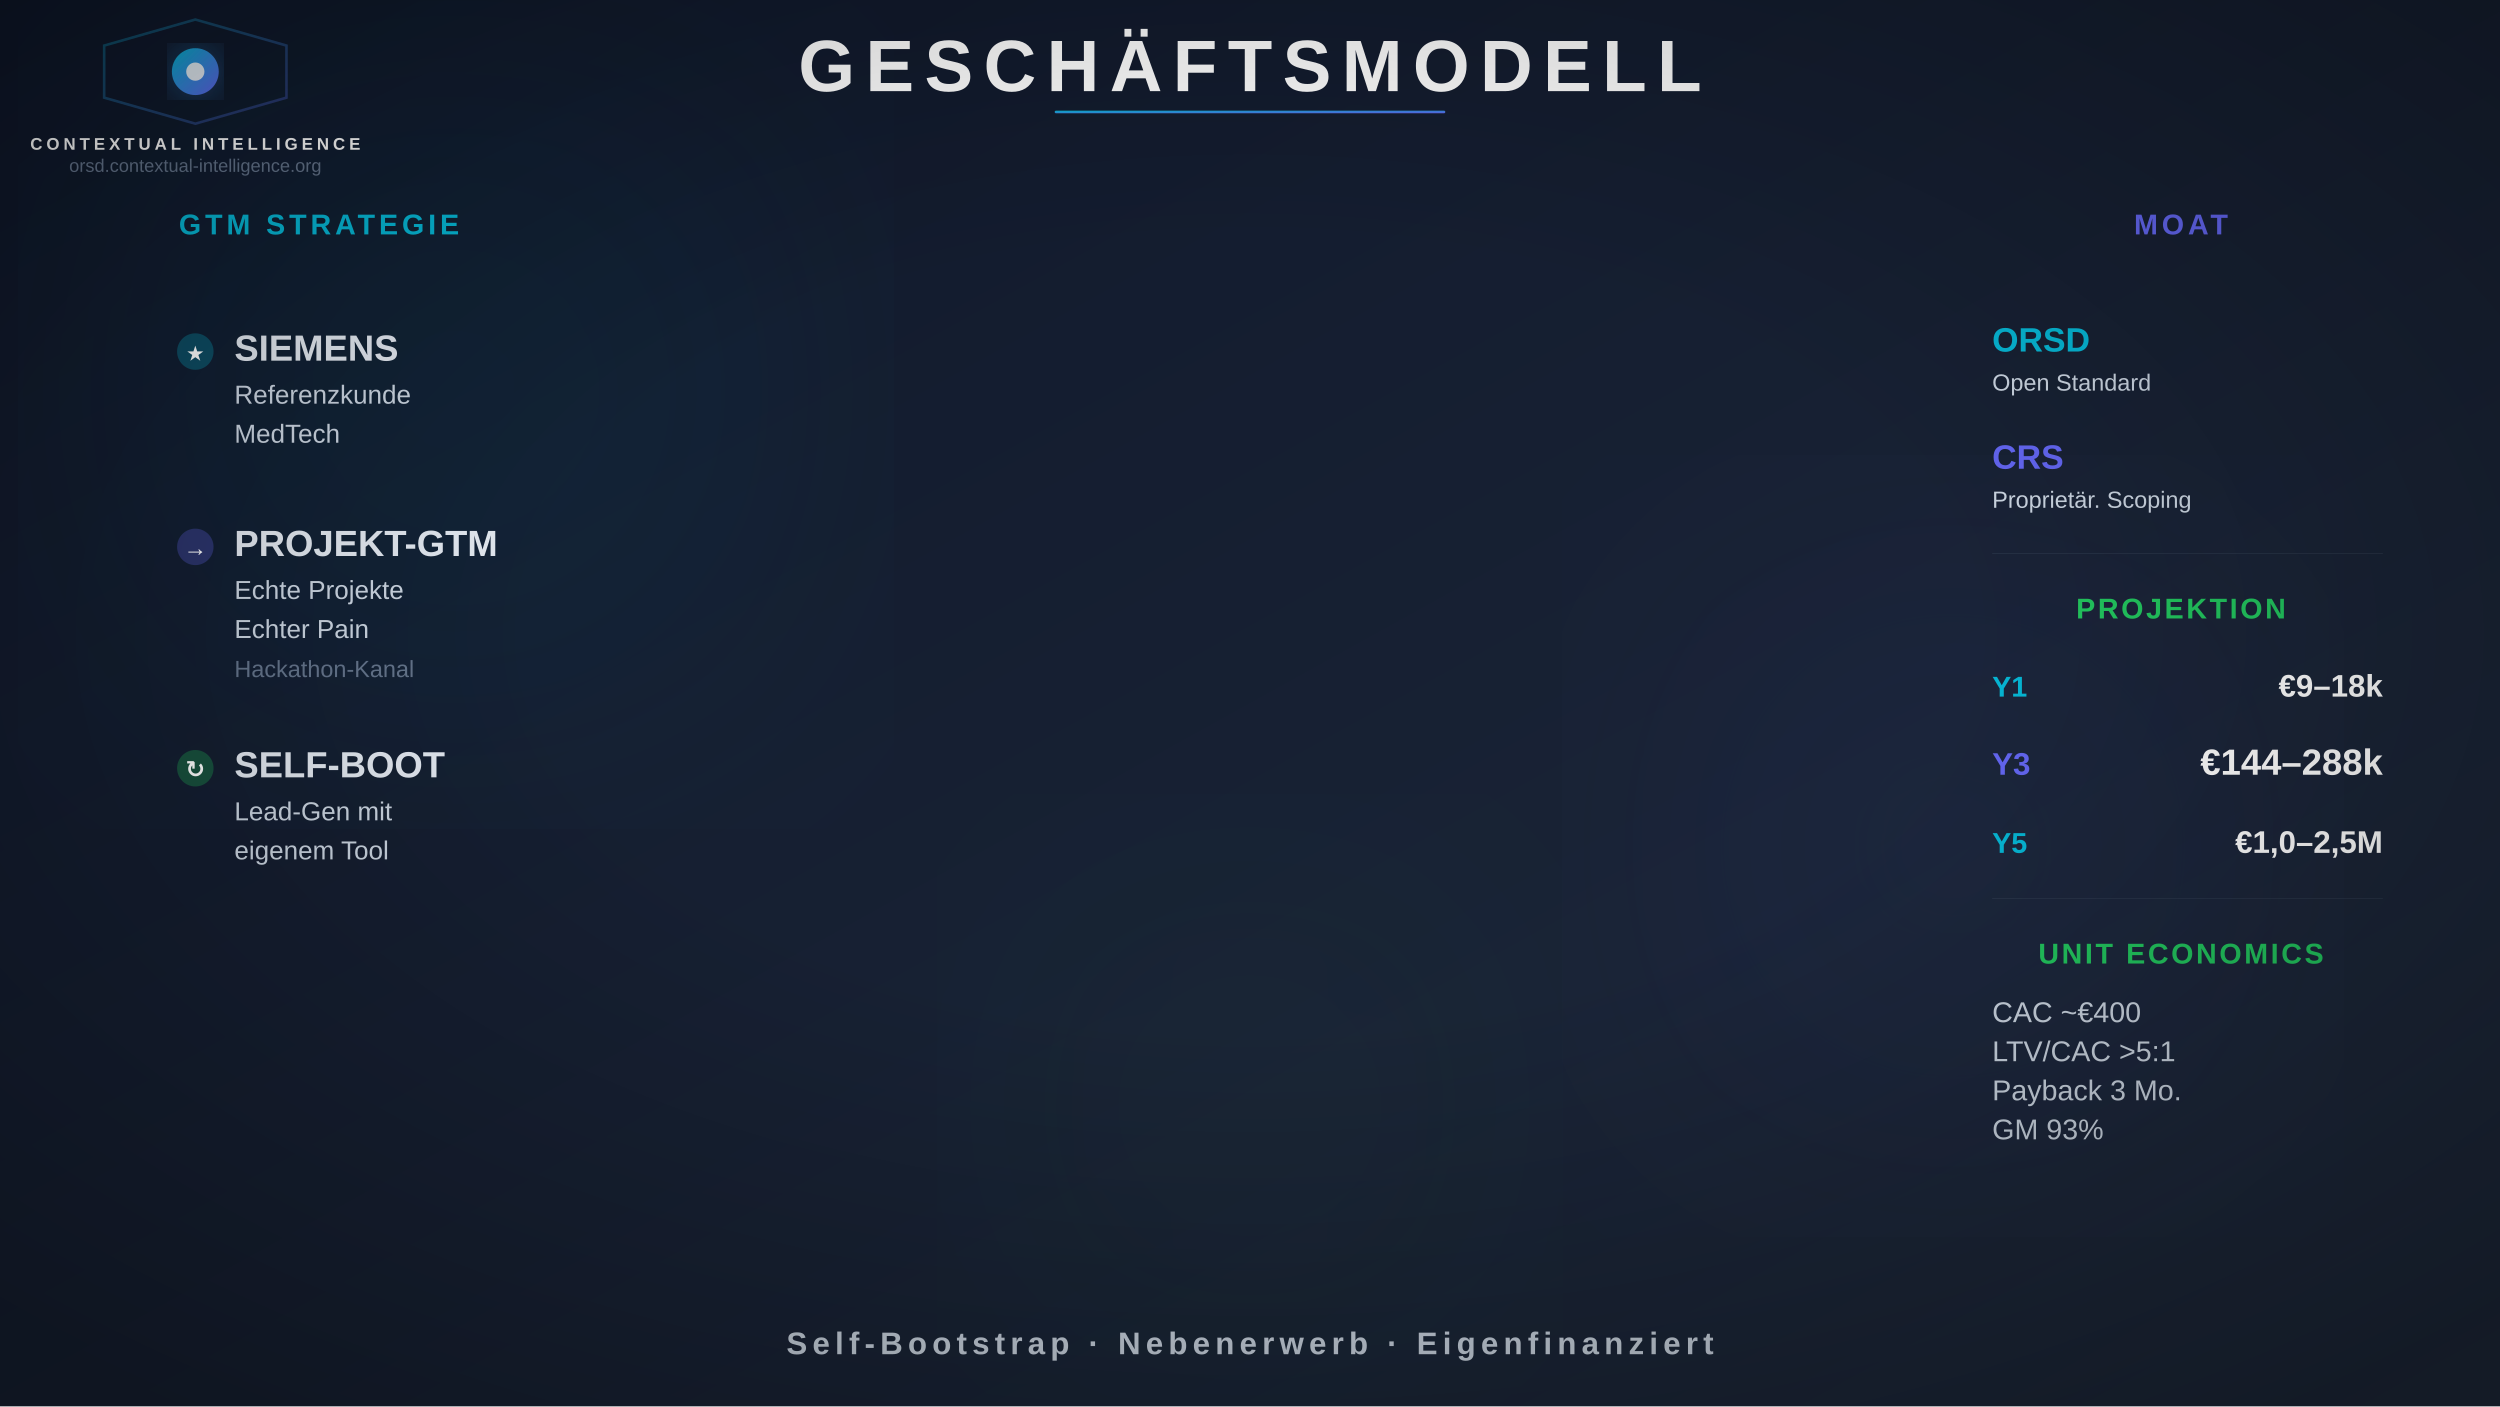
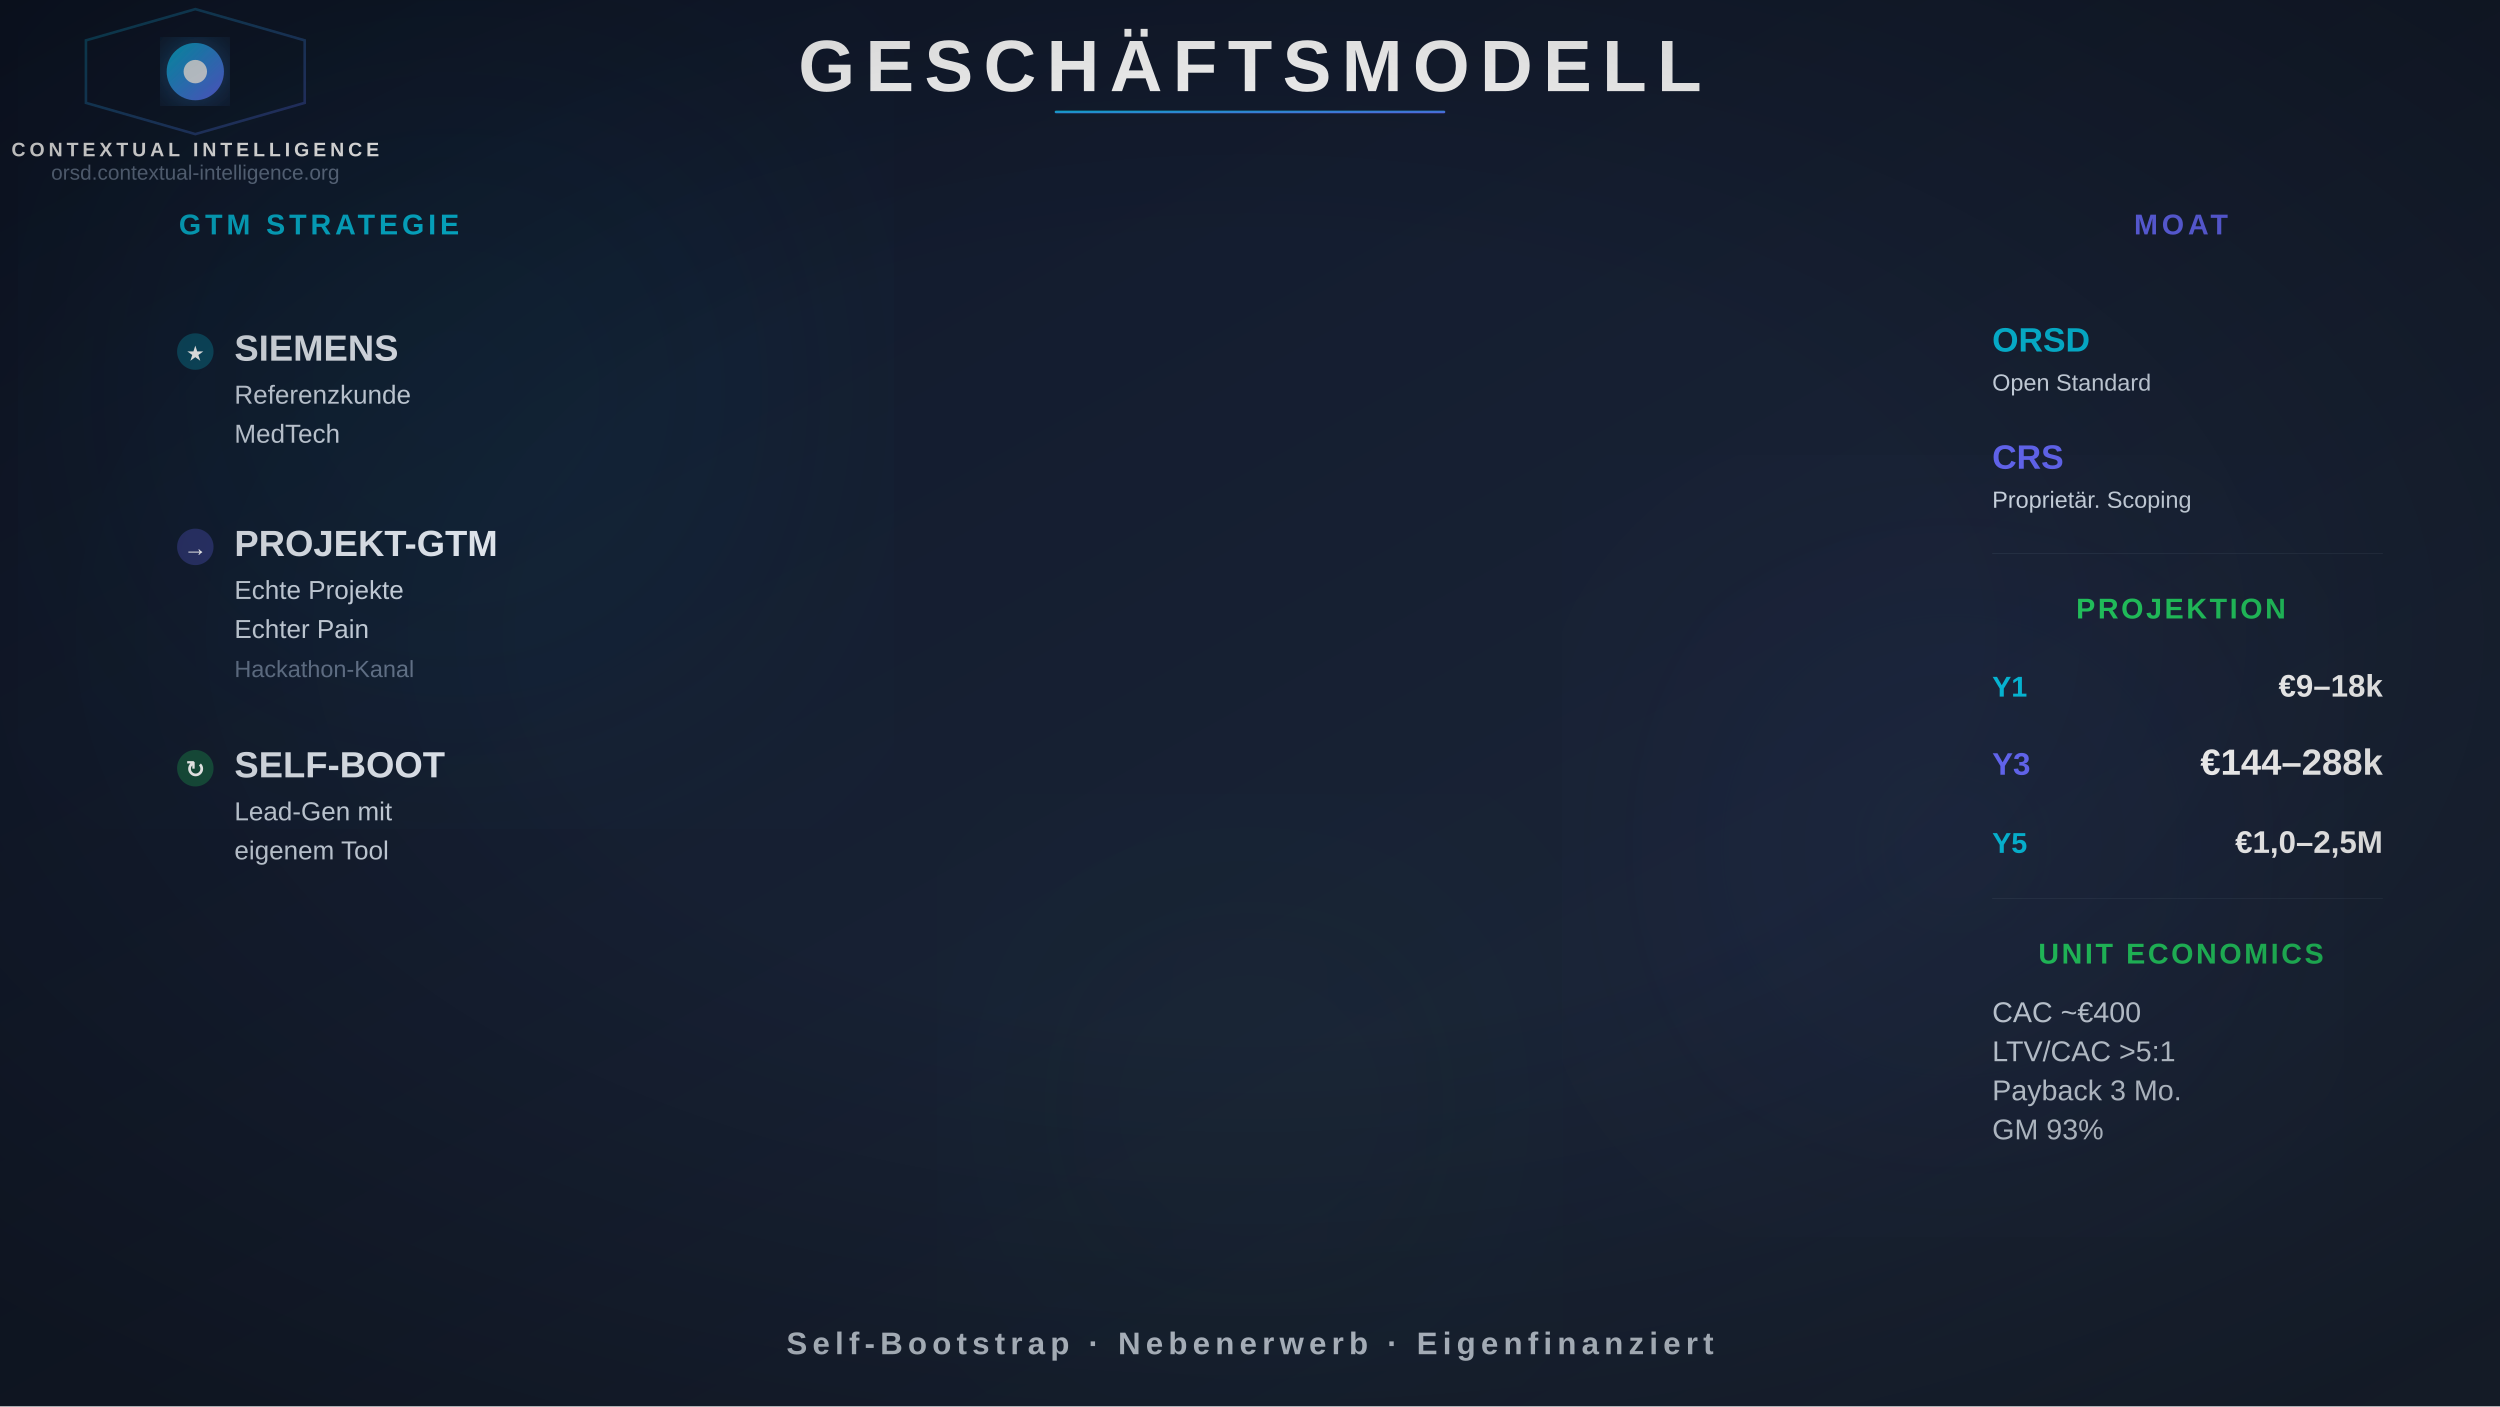
<svg xmlns="http://www.w3.org/2000/svg" viewBox="0 0 1920 1080" width="1920" height="1080">
  <defs>
    <linearGradient id="bg" x1="0%" y1="0%" x2="100%" y2="100%">
      <stop offset="0%" stop-color="#0f172a" />
      <stop offset="100%" stop-color="#1e293b" />
    </linearGradient>
    <linearGradient id="accent" x1="0%" y1="0%" x2="100%" y2="100%">
      <stop offset="0%" stop-color="#06b6d4" />
      <stop offset="100%" stop-color="#6366f1" />
    </linearGradient>
    <filter id="bgBlur">
      <feGaussianBlur stdDeviation="120" />
    </filter>
    <filter id="glow">
      <feGaussianBlur stdDeviation="20" result="b" />
      <feMerge>
        <feMergeNode in="b" />
        <feMergeNode in="SourceGraphic" />
      </feMerge>
    </filter>
    <radialGradient id="vignette" cx="50%" cy="45%" r="70%">
      <stop offset="40%" stop-color="#000" stop-opacity="0" />
      <stop offset="100%" stop-color="#000" stop-opacity="0.35" />
    </radialGradient>
  </defs>
  <rect width="1920" height="1080" fill="url(#bg)" />
  <circle cx="350" cy="300" r="280" fill="#06b6d4" opacity="0.05" filter="url(#bgBlur)" />
  <circle cx="1500" cy="650" r="250" fill="#6366f1" opacity="0.04" filter="url(#bgBlur)" />
  <circle cx="960" cy="850" r="200" fill="#22c55e" opacity="0.03" filter="url(#bgBlur)" />
  <g transform="translate(150, 55)">
-     <polygon points="0,-40 70,-20 70,20 0,40 -70,20 -70,-20" fill="none" stroke="url(#accent)" stroke-width="2" opacity="0.35" />
-     <circle cx="0" cy="0" r="18" fill="url(#accent)" filter="url(#glow)" />
-     <circle cx="0" cy="0" r="7" fill="#ffffff" opacity="0.9" />
+     <polygon points="0,-48 84,-24 84,24 0,48 -84,24 -84,-24" fill="none" stroke="url(#accent)" stroke-width="2" opacity="0.35" />
+     <circle cx="0" cy="0" r="22" fill="url(#accent)" filter="url(#glow)" />
+     <circle cx="0" cy="0" r="9" fill="#ffffff" opacity="0.9" />
  </g>
-   <text x="150" y="115" font-family="'Segoe UI','Helvetica Neue',Arial,sans-serif" font-size="13" font-weight="700" fill="#ffffff" letter-spacing="3" text-anchor="middle">CONTEXTUAL INTELLIGENCE</text>
-   <text x="150" y="132" font-family="'Segoe UI',Arial,sans-serif" font-size="14" fill="#64748b" text-anchor="middle">orsd.contextual-intelligence.org</text>
+   <text x="150" y="120" font-family="'Segoe UI','Helvetica Neue',Arial,sans-serif" font-size="15" font-weight="700" fill="#ffffff" letter-spacing="3" text-anchor="middle">CONTEXTUAL INTELLIGENCE</text>
+   <text x="150" y="138" font-family="'Segoe UI',Arial,sans-serif" font-size="16" fill="#64748b" text-anchor="middle">orsd.contextual-intelligence.org</text>
  <text x="960" y="70" font-family="'Segoe UI','Helvetica Neue',Arial,sans-serif" font-size="56" font-weight="700" fill="#ffffff" letter-spacing="8" text-anchor="middle">GESCHÄFTSMODELL</text>
  <rect x="810" y="85" width="300" height="2" fill="url(#accent)" rx="1" />
  <line x1="420" y1="120" x2="420" y2="1000" stroke="url(#accent)" stroke-width="1" opacity="0.15" />
  <line x1="1500" y1="120" x2="1500" y2="1000" stroke="url(#accent)" stroke-width="1" opacity="0.15" />
  <text x="245" y="180" font-family="'Segoe UI',Arial,sans-serif" font-size="22" font-weight="700" fill="#06b6d4" letter-spacing="3" text-anchor="middle">GTM STRATEGIE</text>
  <circle cx="150" cy="270" r="14" fill="#06b6d4" opacity="0.3" />
  <text x="150" y="277" font-family="'Segoe UI',Arial,sans-serif" font-size="16" fill="#fff" text-anchor="middle" font-weight="700">★</text>
  <text x="180" y="277" font-family="'Segoe UI',Arial,sans-serif" font-size="28" font-weight="700" fill="#e2e8f0">SIEMENS</text>
  <text x="180" y="310" font-family="'Segoe UI',Arial,sans-serif" font-size="20" fill="#cbd5e1">Referenzkunde</text>
  <text x="180" y="340" font-family="'Segoe UI',Arial,sans-serif" font-size="20" fill="#cbd5e1">MedTech</text>
  <circle cx="150" cy="420" r="14" fill="#6366f1" opacity="0.3" />
  <text x="150" y="427" font-family="'Segoe UI',Arial,sans-serif" font-size="18" fill="#fff" text-anchor="middle" font-weight="700">→</text>
  <text x="180" y="427" font-family="'Segoe UI',Arial,sans-serif" font-size="28" font-weight="700" fill="#e2e8f0">PROJEKT-GTM</text>
  <text x="180" y="460" font-family="'Segoe UI',Arial,sans-serif" font-size="20" fill="#cbd5e1">Echte Projekte</text>
  <text x="180" y="490" font-family="'Segoe UI',Arial,sans-serif" font-size="20" fill="#cbd5e1">Echter Pain</text>
  <text x="180" y="520" font-family="'Segoe UI',Arial,sans-serif" font-size="18" fill="#64748b">Hackathon-Kanal</text>
  <circle cx="150" cy="590" r="14" fill="#22c55e" opacity="0.3" />
  <text x="150" y="597" font-family="'Segoe UI',Arial,sans-serif" font-size="18" fill="#fff" text-anchor="middle" font-weight="700">↻</text>
  <text x="180" y="597" font-family="'Segoe UI',Arial,sans-serif" font-size="28" font-weight="700" fill="#e2e8f0">SELF-BOOT</text>
  <text x="180" y="630" font-family="'Segoe UI',Arial,sans-serif" font-size="20" fill="#cbd5e1">Lead-Gen mit</text>
  <text x="180" y="660" font-family="'Segoe UI',Arial,sans-serif" font-size="20" fill="#cbd5e1">eigenem Tool</text>
  <text x="1675" y="180" font-family="'Segoe UI',Arial,sans-serif" font-size="22" font-weight="700" fill="#6366f1" letter-spacing="3" text-anchor="middle">MOAT</text>
  <text x="1530" y="270" font-family="'Segoe UI',Arial,sans-serif" font-size="26" font-weight="700" fill="#06b6d4">ORSD</text>
  <text x="1530" y="300" font-family="'Segoe UI',Arial,sans-serif" font-size="18" fill="#cbd5e1">Open Standard</text>
  <text x="1530" y="360" font-family="'Segoe UI',Arial,sans-serif" font-size="26" font-weight="700" fill="#6366f1">CRS</text>
  <text x="1530" y="390" font-family="'Segoe UI',Arial,sans-serif" font-size="18" fill="#cbd5e1">Proprietär. Scoping</text>
  <line x1="1530" y1="425" x2="1830" y2="425" stroke="#475569" stroke-width="0.5" opacity="0.4" />
  <text x="1675" y="475" font-family="'Segoe UI',Arial,sans-serif" font-size="22" font-weight="700" fill="#22c55e" letter-spacing="2" text-anchor="middle">PROJEKTION</text>
  <text x="1530" y="535" font-family="'Segoe UI',Arial,sans-serif" font-size="22" font-weight="700" fill="#06b6d4">Y1</text>
  <text x="1830" y="535" font-family="'Segoe UI',Arial,sans-serif" font-size="24" font-weight="700" fill="#ffffff" text-anchor="end">€9–18k</text>
  <text x="1530" y="595" font-family="'Segoe UI',Arial,sans-serif" font-size="24" font-weight="700" fill="#6366f1">Y3</text>
  <text x="1830" y="595" font-family="'Segoe UI',Arial,sans-serif" font-size="28" font-weight="700" fill="#ffffff" text-anchor="end">€144–288k</text>
  <text x="1530" y="655" font-family="'Segoe UI',Arial,sans-serif" font-size="22" font-weight="700" fill="#06b6d4">Y5</text>
  <text x="1830" y="655" font-family="'Segoe UI',Arial,sans-serif" font-size="24" font-weight="700" fill="#ffffff" text-anchor="end">€1,0–2,5M</text>
  <line x1="1530" y1="690" x2="1830" y2="690" stroke="#475569" stroke-width="0.5" opacity="0.4" />
  <text x="1675" y="740" font-family="'Segoe UI',Arial,sans-serif" font-size="22" font-weight="700" fill="#22c55e" letter-spacing="2" text-anchor="middle">UNIT ECONOMICS</text>
  <text x="1530" y="785" font-family="'Segoe UI',Arial,sans-serif" font-size="22" fill="#cbd5e1">CAC ~€400</text>
  <text x="1530" y="815" font-family="'Segoe UI',Arial,sans-serif" font-size="22" fill="#cbd5e1">LTV/CAC &gt;5:1</text>
  <text x="1530" y="845" font-family="'Segoe UI',Arial,sans-serif" font-size="22" fill="#cbd5e1">Payback 3 Mo.</text>
  <text x="1530" y="875" font-family="'Segoe UI',Arial,sans-serif" font-size="22" fill="#cbd5e1">GM 93%</text>
  <text x="960" y="1040" font-family="'Segoe UI','Helvetica Neue',Arial,sans-serif" font-size="24" font-weight="600" fill="#cbd5e1" text-anchor="middle" letter-spacing="4">Self-Bootstrap · Nebenerwerb · Eigenfinanziert</text>
  <rect width="1920" height="1080" fill="url(#vignette)" pointer-events="none" />
</svg>
